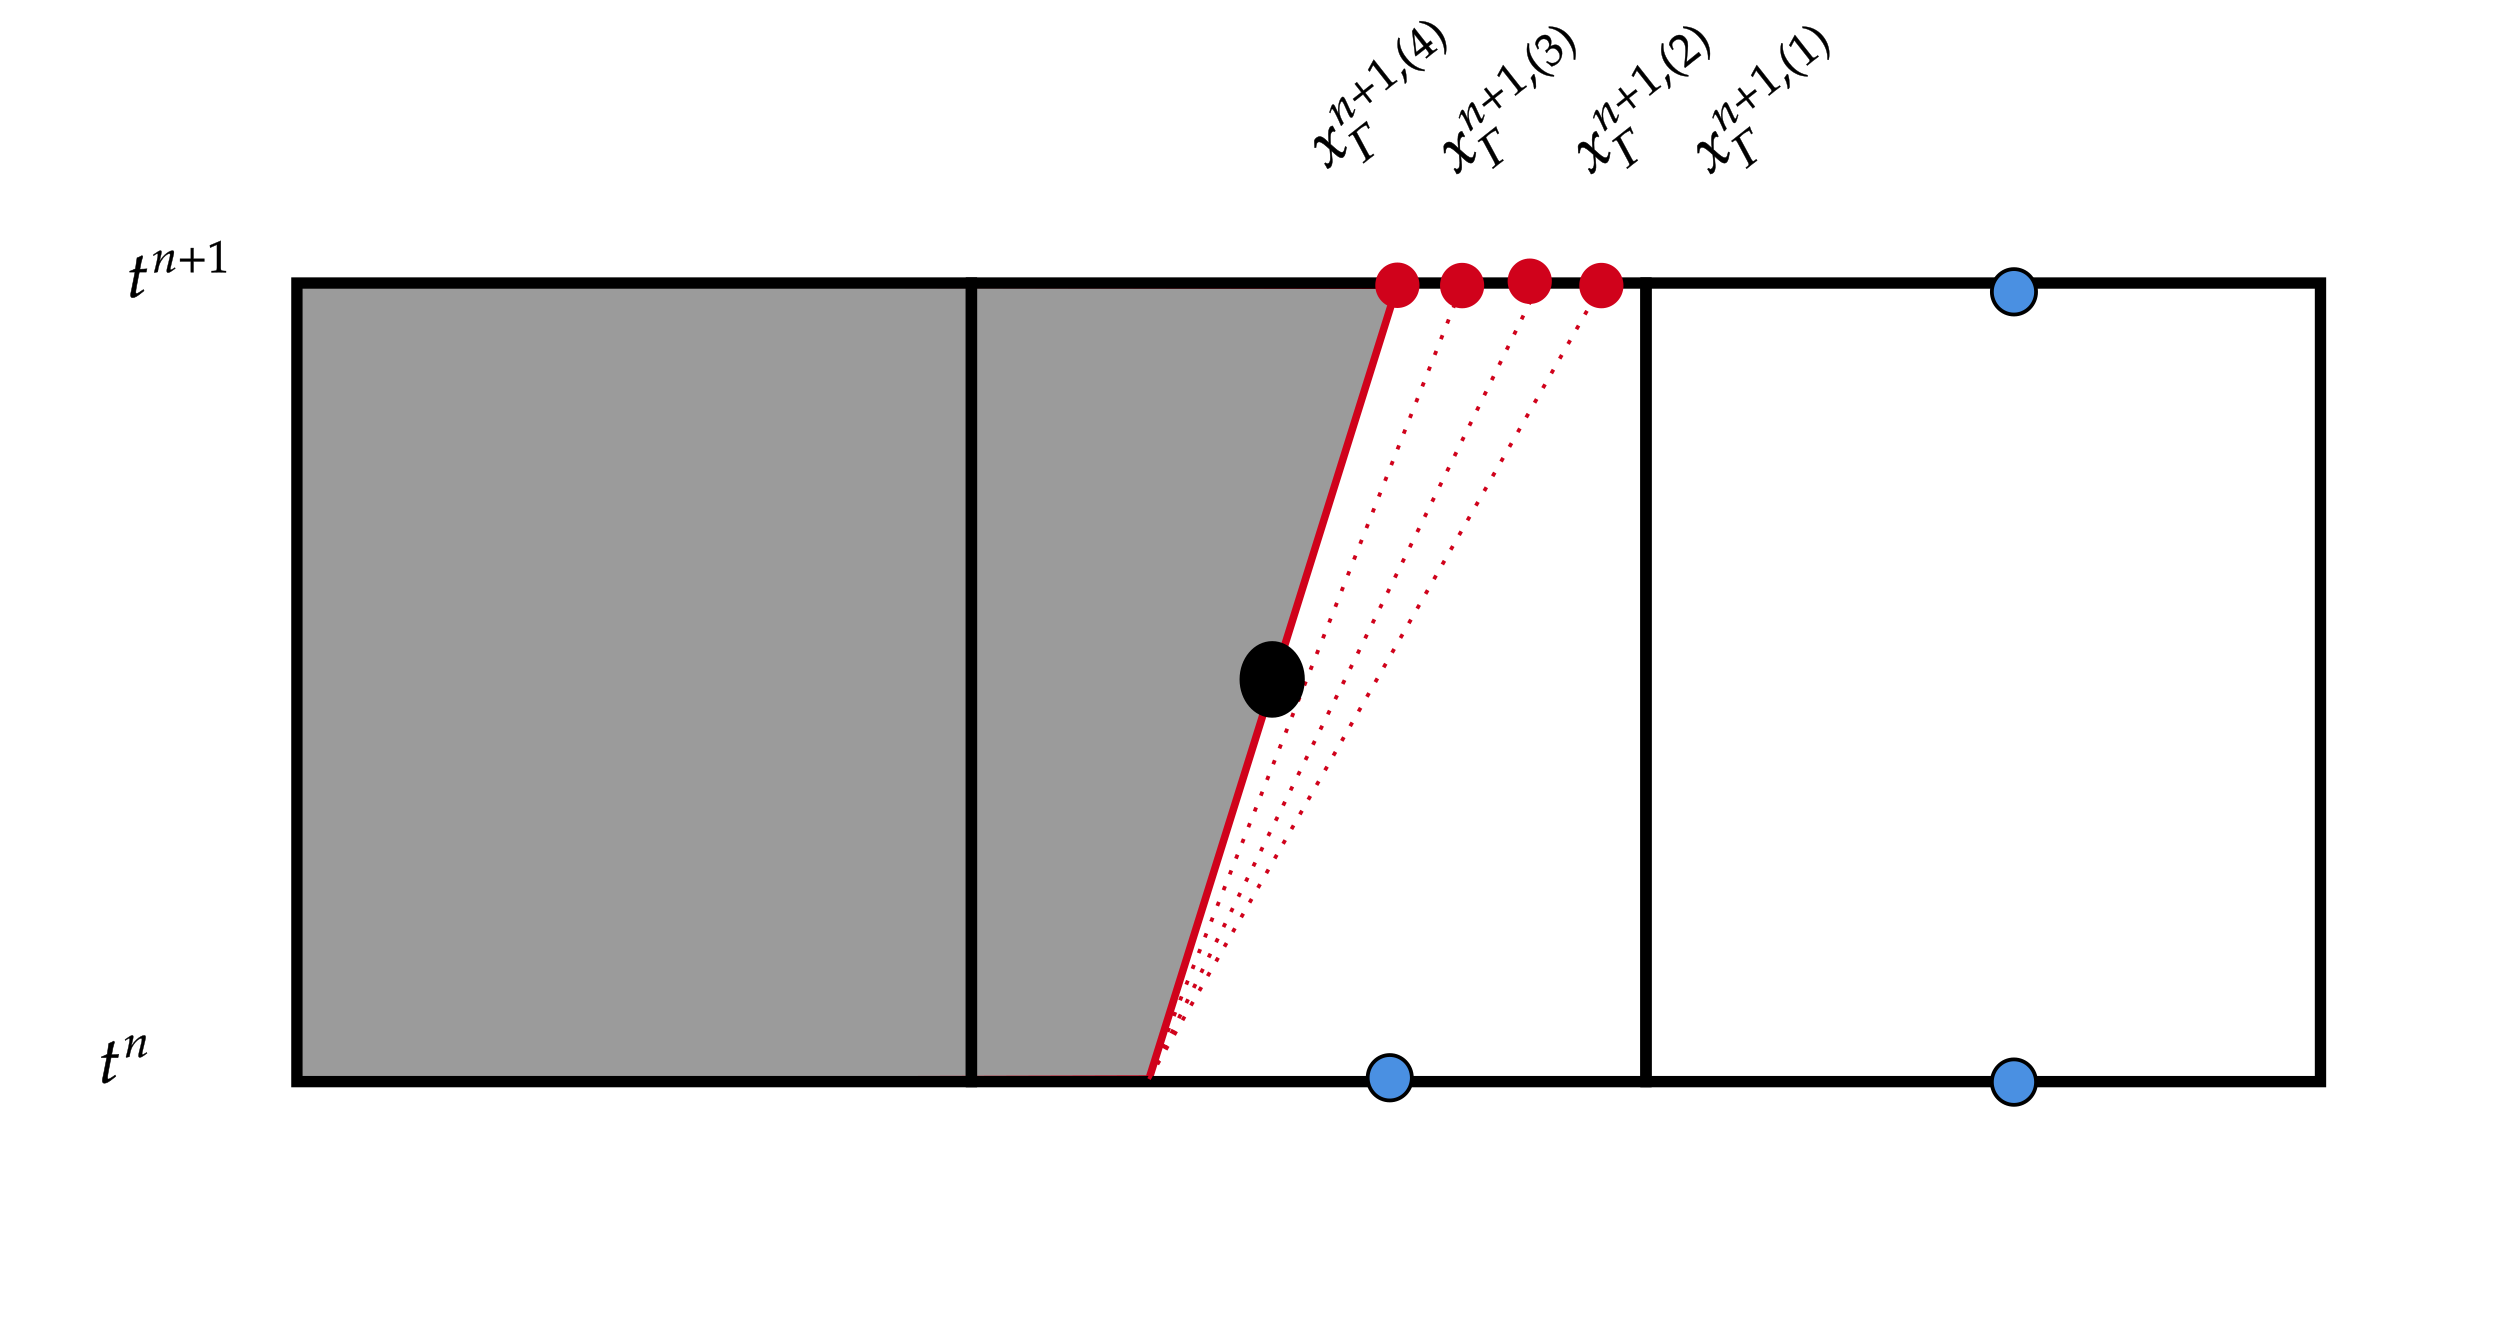
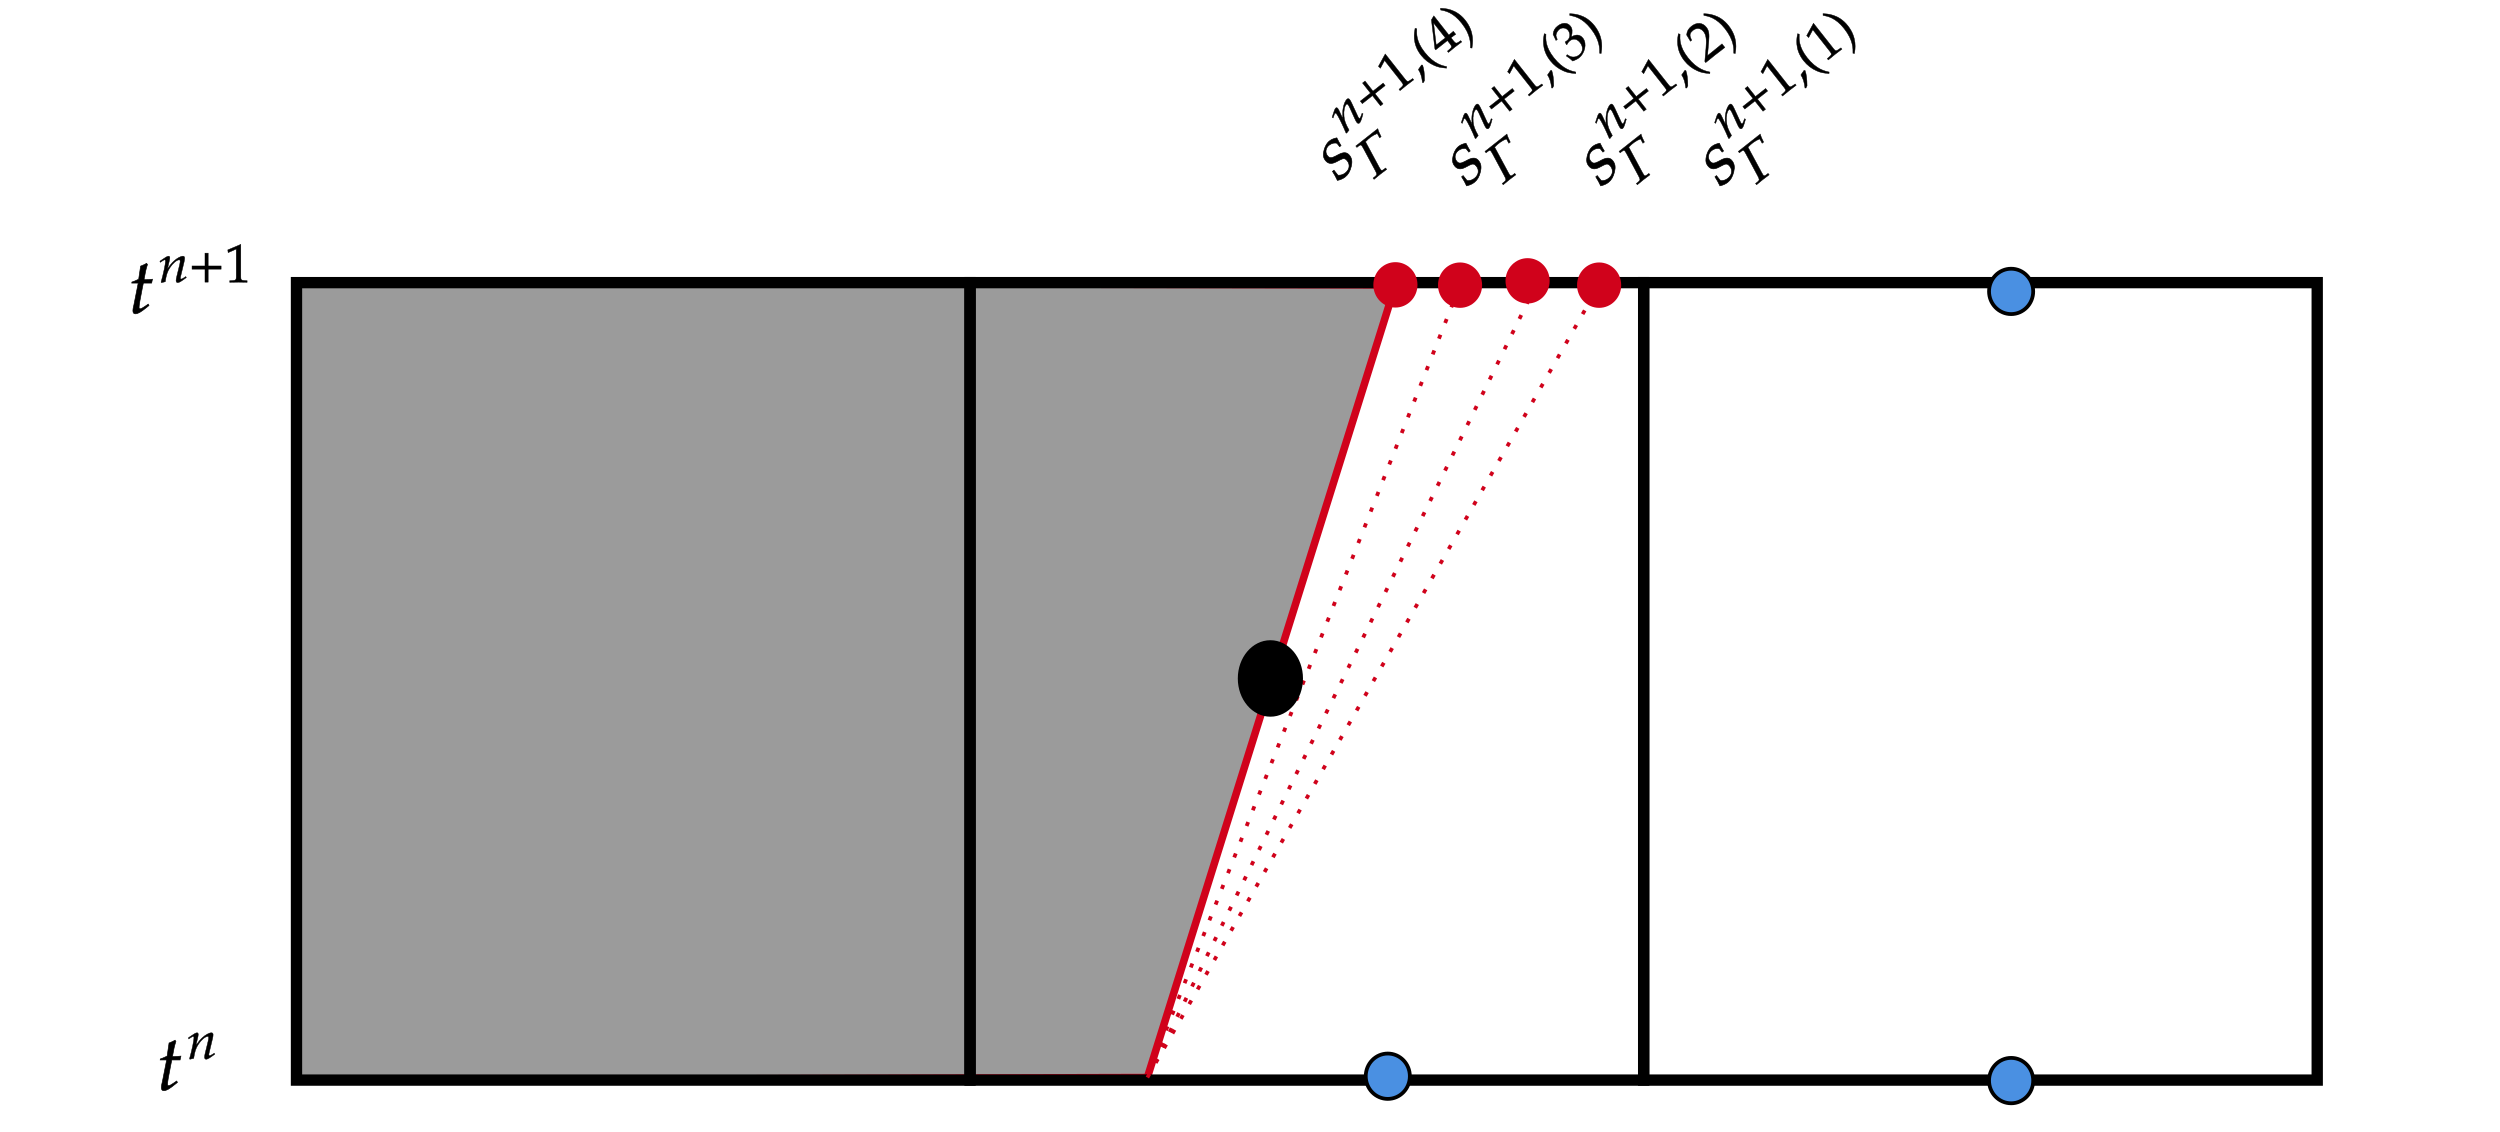
- <svg xmlns="http://www.w3.org/2000/svg" x="0" y="0" width="661.067" height="353.733" style="         width:661.067px;         height:353.733px;         background: transparent;         fill: none; ">
+ <svg xmlns="http://www.w3.org/2000/svg" x="0" y="0" width="662" height="299.667" style="         width:662px;         height:299.667px;         background: transparent;         fill: none; ">
  <svg class="role-diagram-draw-area">
    <g class="shapes-region" style="stroke: black; fill: none;">
      <g class="arrow-line">
        <path class="connection real" stroke-dasharray="1.125 3.35" d="  M303.82,285.33 L386.62,75.51" style="stroke: rgb(208, 2, 27); stroke-opacity: 1; stroke-width: 1px; fill: none; fill-opacity: 1;" />
      </g>
      <g class="arrow-line">
        <path class="connection real" stroke-dasharray="1.125 3.35" d="  M303.82,285.33 L407.58,73.75" style="stroke: rgb(208, 2, 27); stroke-opacity: 1; stroke-width: 1px; fill: none; fill-opacity: 1;" />
      </g>
      <g class="shape">
        <polygon class="real" points=" 369.51,75.43 303.82,285.33 78.51,286.01 78.51,74.84 232.35,75.15" style="stroke: rgb(208, 2, 27); stroke-opacity: 1; stroke-width: 2px; fill: rgb(155, 155, 155); fill-opacity: 1;" />
      </g>
      <g class="composite-shape">
        <path class="real" d=" M256.87,74.84 L435.24,74.84 L435.24,286.01 L256.87,286.01 Z" style="stroke-width: 3px; stroke: rgb(0, 0, 0); fill: none; fill-opacity: 1;" />
      </g>
      <g class="composite-shape">
        <path class="real" d=" M435.24,74.84 L613.6,74.84 L613.6,286.01 L435.24,286.01 Z" style="stroke-width: 3px; stroke: rgb(0, 0, 0); fill: none; fill-opacity: 1;" />
      </g>
      <g class="composite-shape">
        <path class="real" d=" M78.51,74.84 L256.87,74.84 L256.87,286.01 L78.51,286.01 Z" style="stroke-width: 3px; stroke: rgb(0, 0, 0); fill: none; fill-opacity: 1;" />
      </g>
      <g class="composite-shape">
        <path class="real" d=" M526.7,286.14 C526.7,282.82 529.32,280.13 532.55,280.13 C535.77,280.13 538.39,282.82 538.39,286.14 C538.39,289.46 535.77,292.15 532.55,292.15 C529.32,292.15 526.7,289.46 526.7,286.14 Z" style="stroke-width: 1px; stroke: rgb(0, 0, 0); fill: rgb(74, 144, 226); fill-opacity: 1;" />
      </g>
      <g class="composite-shape">
        <path class="real" d=" M526.7,77.17 C526.7,73.85 529.32,71.16 532.55,71.16 C535.77,71.16 538.39,73.85 538.39,77.17 C538.39,80.48 535.77,83.17 532.55,83.17 C529.32,83.17 526.7,80.48 526.7,77.17 Z" style="stroke-width: 1px; stroke: rgb(0, 0, 0); fill: rgb(74, 144, 226); fill-opacity: 1;" />
      </g>
      <g class="composite-shape">
        <path class="real" d=" M361.65,284.98 C361.65,281.67 364.26,278.98 367.49,278.98 C370.72,278.98 373.33,281.67 373.33,284.98 C373.33,288.3 370.72,290.99 367.49,290.99 C364.26,290.99 361.65,288.3 361.65,284.98 Z" style="stroke-width: 1px; stroke: rgb(0, 0, 0); fill: rgb(74, 144, 226); fill-opacity: 1;" />
      </g>
      <g class="composite-shape">
        <path class="real" d=" M328.27,179.66 C328.27,174.34 331.91,170.03 336.4,170.03 C340.89,170.03 344.53,174.34 344.53,179.66 C344.53,184.97 340.89,189.28 336.4,189.28 C331.91,189.28 328.27,184.97 328.27,179.66 Z" style="stroke-width: 1px; stroke: rgb(0, 0, 0); fill: rgb(0, 0, 0); fill-opacity: 1;" />
      </g>
      <g class="arrow-line">
        <path class="connection real" stroke-dasharray="1.125 3.35" d="  M303.82,285.33 L423.45,75.51" style="stroke: rgb(208, 2, 27); stroke-opacity: 1; stroke-width: 1px; fill: none; fill-opacity: 1;" />
      </g>
      <g class="composite-shape">
        <path class="real" d=" M417.6,75.51 C417.6,72.19 420.22,69.5 423.45,69.5 C426.68,69.5 429.29,72.19 429.29,75.51 C429.29,78.83 426.68,81.52 423.45,81.52 C420.22,81.52 417.6,78.83 417.6,75.51 Z" style="stroke-width: 1px; stroke: none; stroke-opacity: 1; fill: rgb(208, 2, 27); fill-opacity: 1;" />
      </g>
      <g class="composite-shape">
        <path class="real" d=" M398.66,74.36 C398.66,71.05 401.28,68.36 404.51,68.36 C407.74,68.36 410.35,71.05 410.35,74.36 C410.35,77.68 407.74,80.37 404.51,80.37 C401.28,80.37 398.66,77.68 398.66,74.36 Z" style="stroke-width: 1px; stroke: none; stroke-opacity: 1; fill: rgb(208, 2, 27); fill-opacity: 1;" />
      </g>
      <g class="composite-shape">
        <path class="real" d=" M380.78,75.51 C380.78,72.19 383.39,69.5 386.62,69.5 C389.85,69.5 392.46,72.19 392.46,75.51 C392.46,78.83 389.85,81.52 386.62,81.52 C383.39,81.52 380.78,78.83 380.78,75.51 Z" style="stroke-width: 1px; stroke: none; stroke-opacity: 1; fill: rgb(208, 2, 27); fill-opacity: 1;" />
      </g>
      <g class="composite-shape">
        <path class="real" d=" M363.66,75.43 C363.66,72.11 366.28,69.42 369.51,69.42 C372.73,69.42 375.35,72.11 375.35,75.43 C375.35,78.75 372.73,81.44 369.51,81.44 C366.28,81.44 363.66,78.75 363.66,75.43 Z" style="stroke-width: 1px; stroke: none; stroke-opacity: 1; fill: rgb(208, 2, 27); fill-opacity: 1;" />
      </g>
      <g />
    </g>
    <g />
    <g />
    <g />
  </svg>
-   <svg width="660" height="352.667" style="width:660px;height:352.667px;font-family:Asana-Math, Asana;background:transparent;">
+   <svg width="660" height="297.667" style="width:660px;height:297.667px;font-family:Asana-Math, Asana;background:transparent;">
    <g>
      <g>
        <g>
-           <g transform="matrix(1,0,0,1,26.11667,286.2833)">
-             <path transform="matrix(0.017,0,0,-0.017,0,0)" d="M125 390L69 107C68 99 56 61 56 31C56 6 67 -9 86 -9C121 -9 156 11 234 74L265 99L255 117L210 86C181 66 161 56 150 56C141 56 136 64 136 76C136 102 150 183 179 328L192 390L299 390L310 440C272 436 238 434 200 434C216 528 227 577 245 631L234 646C214 634 187 622 156 610L131 440C87 419 61 408 43 403L41 390Z" stroke="rgb(0,0,0)" stroke-opacity="1" stroke-width="8" fill="rgb(0,0,0)" fill-opacity="1" />
-           </g>
-         </g>
-         <g>
-           <g>
-             <g>
-               <g>
-                 <g transform="matrix(1,0,0,1,32.76669,279.5167)">
-                   <path transform="matrix(0.0119,0,0,-0.0119,0,0)" d="M24 388L31 368L63 389C100 412 103 414 110 414C121 414 128 404 128 389C128 338 87 145 46 2L53 -9C78 -2 101 4 123 8C142 134 163 199 209 268C263 352 338 414 383 414C394 414 400 405 400 390C400 372 397 351 389 319L337 107C328 70 324 47 324 31C324 6 335 -9 354 -9C380 -9 416 12 514 85L504 103L478 86C449 67 427 56 417 56C410 56 404 65 404 76C404 81 405 92 406 96L472 372C479 401 483 429 483 446C483 469 472 482 452 482C410 482 341 444 282 389C244 354 216 320 164 247L202 408C206 426 208 438 208 449C208 470 200 482 185 482C164 482 125 460 52 408Z" stroke="rgb(0,0,0)" stroke-opacity="1" stroke-width="8" fill="rgb(0,0,0)" fill-opacity="1" />
+           <g transform="matrix(1,0,0,1,41.58331,288.6334)">
+             <path transform="matrix(0.0204,0,0,-0.0204,0,0)" d="M125 390L69 107C68 99 56 61 56 31C56 6 67 -9 86 -9C121 -9 156 11 234 74L265 99L255 117L210 86C181 66 161 56 150 56C141 56 136 64 136 76C136 102 150 183 179 328L192 390L299 390L310 440C272 436 238 434 200 434C216 528 227 577 245 631L234 646C214 634 187 622 156 610L131 440C87 419 61 408 43 403L41 390Z" stroke="rgb(0,0,0)" stroke-opacity="1" stroke-width="8" fill="rgb(0,0,0)" fill-opacity="1" />
+           </g>
+         </g>
+         <g>
+           <g>
+             <g>
+               <g>
+                 <g transform="matrix(1,0,0,1,49.53333,280.3633)">
+                   <path transform="matrix(0.01428,0,0,-0.01428,0,0)" d="M24 388L31 368L63 389C100 412 103 414 110 414C121 414 128 404 128 389C128 338 87 145 46 2L53 -9C78 -2 101 4 123 8C142 134 163 199 209 268C263 352 338 414 383 414C394 414 400 405 400 390C400 372 397 351 389 319L337 107C328 70 324 47 324 31C324 6 335 -9 354 -9C380 -9 416 12 514 85L504 103L478 86C449 67 427 56 417 56C410 56 404 65 404 76C404 81 405 92 406 96L472 372C479 401 483 429 483 446C483 469 472 482 452 482C410 482 341 444 282 389C244 354 216 320 164 247L202 408C206 426 208 438 208 449C208 470 200 482 185 482C164 482 125 460 52 408Z" stroke="rgb(0,0,0)" stroke-opacity="1" stroke-width="8" fill="rgb(0,0,0)" fill-opacity="1" />
                </g>
              </g>
            </g>
          </g>
        </g>
      </g>
    </g>
    <g>
      <g>
        <g>
-           <g transform="matrix(1,0,0,1,33.58334,78.56667)">
-             <path transform="matrix(0.017,0,0,-0.017,0,0)" d="M125 390L69 107C68 99 56 61 56 31C56 6 67 -9 86 -9C121 -9 156 11 234 74L265 99L255 117L210 86C181 66 161 56 150 56C141 56 136 64 136 76C136 102 150 183 179 328L192 390L299 390L310 440C272 436 238 434 200 434C216 528 227 577 245 631L234 646C214 634 187 622 156 610L131 440C87 419 61 408 43 403L41 390Z" stroke="rgb(0,0,0)" stroke-opacity="1" stroke-width="8" fill="rgb(0,0,0)" fill-opacity="1" />
-           </g>
-         </g>
-         <g>
-           <g>
-             <g>
-               <g>
-                 <g transform="matrix(1,0,0,1,40.23334,71.99999)">
-                   <path transform="matrix(0.0119,0,0,-0.0119,0,0)" d="M24 388L31 368L63 389C100 412 103 414 110 414C121 414 128 404 128 389C128 338 87 145 46 2L53 -9C78 -2 101 4 123 8C142 134 163 199 209 268C263 352 338 414 383 414C394 414 400 405 400 390C400 372 397 351 389 319L337 107C328 70 324 47 324 31C324 6 335 -9 354 -9C380 -9 416 12 514 85L504 103L478 86C449 67 427 56 417 56C410 56 404 65 404 76C404 81 405 92 406 96L472 372C479 401 483 429 483 446C483 469 472 482 452 482C410 482 341 444 282 389C244 354 216 320 164 247L202 408C206 426 208 438 208 449C208 470 200 482 185 482C164 482 125 460 52 408ZM1159 241L1159 300L919 300L919 538L860 538L860 300L620 300L620 241L860 241L860 0L919 0L919 241ZM1641 -3L1641 27L1589 30C1534 33 1524 44 1524 96L1524 700L1283 598L1290 548L1440 614L1440 96C1440 44 1429 33 1375 30L1319 27L1319 -3C1473 0 1473 0 1484 0C1515 0 1625 -3 1641 -3Z" stroke="rgb(0,0,0)" stroke-opacity="1" stroke-width="8" fill="rgb(0,0,0)" fill-opacity="1" />
-                 </g>
-               </g>
-             </g>
-           </g>
-         </g>
-       </g>
-     </g>
-     <g transform="matrix(0.7849927,-0.6195051,0.6195051,0.7849927,83.93868,295.2042)">
-       <g>
-         <g>
-           <g transform="matrix(1,0,0,1,443.3667,32.59999)">
-             <path transform="matrix(0.017,0,0,-0.017,0,0)" d="M9 1C24 -7 40 -11 52 -11C85 -11 124 18 155 65L231 182L242 113C255 28 278 -11 314 -11C336 -11 368 6 400 35L449 79L440 98C404 68 379 53 363 53C348 53 335 63 325 83C316 102 305 139 300 168L282 269L317 318C364 383 391 406 422 406C438 406 450 398 455 383L469 387L484 472C472 479 463 482 454 482C414 482 374 446 312 354L275 299L269 347C257 446 230 482 171 482C145 482 123 474 114 461L56 378L73 368C103 402 123 416 142 416C175 416 197 375 214 277L225 215L185 153C142 86 108 54 80 54C65 54 54 58 52 63L41 91L21 88C21 53 13 27 9 1Z" stroke="rgb(0,0,0)" stroke-opacity="1" stroke-width="8" fill="rgb(0,0,0)" fill-opacity="1" />
-           </g>
-         </g>
-         <g>
-           <g>
-             <g>
-               <g>
-                 <g transform="matrix(1,0,0,1,452.85,25.88332)">
-                   <path transform="matrix(0.0119,0,0,-0.0119,0,0)" d="M24 388L31 368L63 389C100 412 103 414 110 414C121 414 128 404 128 389C128 338 87 145 46 2L53 -9C78 -2 101 4 123 8C142 134 163 199 209 268C263 352 338 414 383 414C394 414 400 405 400 390C400 372 397 351 389 319L337 107C328 70 324 47 324 31C324 6 335 -9 354 -9C380 -9 416 12 514 85L504 103L478 86C449 67 427 56 417 56C410 56 404 65 404 76C404 81 405 92 406 96L472 372C479 401 483 429 483 446C483 469 472 482 452 482C410 482 341 444 282 389C244 354 216 320 164 247L202 408C206 426 208 438 208 449C208 470 200 482 185 482C164 482 125 460 52 408ZM1159 241L1159 300L919 300L919 538L860 538L860 300L620 300L620 241L860 241L860 0L919 0L919 241ZM1641 -3L1641 27L1589 30C1534 33 1524 44 1524 96L1524 700L1283 598L1290 548L1440 614L1440 96C1440 44 1429 33 1375 30L1319 27L1319 -3C1473 0 1473 0 1484 0C1515 0 1625 -3 1641 -3ZM1926 123C1899 114 1881 108 1828 93C1821 17 1796 -48 1738 -144L1752 -155L1793 -136C1874 -31 1912 32 1940 109Z" stroke="rgb(0,0,0)" stroke-opacity="1" stroke-width="8" fill="rgb(0,0,0)" fill-opacity="1" />
-                 </g>
-               </g>
-               <g>
-                 <g transform="matrix(1,0,0,1,476.3,25.68333)">
-                   <path transform="matrix(0.0119,0,0,-0.0119,0,0)" d="M146 266C146 526 243 632 301 700L282 726C225 675 60 542 60 266C60 159 85 58 133 -32C168 -99 200 -138 282 -215L301 -194C255 -137 146 -15 146 266Z" stroke="rgb(0,0,0)" stroke-opacity="1" stroke-width="8" fill="rgb(0,0,0)" fill-opacity="1" />
-                 </g>
-               </g>
-               <g>
-                 <g transform="matrix(1,0,0,1,480.25,25.88332)">
-                   <path transform="matrix(0.0119,0,0,-0.0119,0,0)" d="M418 -3L418 27L366 30C311 33 301 44 301 96L301 700L60 598L67 548L217 614L217 96C217 44 206 33 152 30L96 27L96 -3C250 0 250 0 261 0C292 0 402 -3 418 -3Z" stroke="rgb(0,0,0)" stroke-opacity="1" stroke-width="8" fill="rgb(0,0,0)" fill-opacity="1" />
-                 </g>
-               </g>
-               <g>
-                 <g transform="matrix(1,0,0,1,486.1833,25.68333)">
-                   <path transform="matrix(0.0119,0,0,-0.0119,0,0)" d="M51 726L32 700C87 636 187 526 187 266C187 -10 83 -131 32 -194L51 -215C104 -165 273 -23 273 265C273 542 108 675 51 726Z" stroke="rgb(0,0,0)" stroke-opacity="1" stroke-width="8" fill="rgb(0,0,0)" fill-opacity="1" />
-                 </g>
-               </g>
-             </g>
-           </g>
-           <g>
-             <g>
-               <g>
-                 <g transform="matrix(1,0,0,1,452.3667,37.38332)">
-                   <path transform="matrix(0.0119,0,0,-0.0119,0,0)" d="M534 628L519 537L554 537C563 588 578 648 597 692L78 692L78 659L125 659C172 657 174 646 161 569L81 120C67 40 59 29 15 27L-39 27L-39 -3C65 1 153 1 259 -3L259 30L212 30C165 32 163 43 176 120L268 642C355 656 445 654 534 628Z" stroke="rgb(0,0,0)" stroke-opacity="1" stroke-width="8" fill="rgb(0,0,0)" fill-opacity="1" />
-                 </g>
-               </g>
-             </g>
-           </g>
-         </g>
-       </g>
-     </g>
-     <g transform="matrix(0.7849927,-0.6195051,0.6195051,0.7849927,77.1552,275.6588)">
-       <g>
-         <g>
-           <g transform="matrix(1,0,0,1,411.8167,32.59999)">
-             <path transform="matrix(0.017,0,0,-0.017,0,0)" d="M9 1C24 -7 40 -11 52 -11C85 -11 124 18 155 65L231 182L242 113C255 28 278 -11 314 -11C336 -11 368 6 400 35L449 79L440 98C404 68 379 53 363 53C348 53 335 63 325 83C316 102 305 139 300 168L282 269L317 318C364 383 391 406 422 406C438 406 450 398 455 383L469 387L484 472C472 479 463 482 454 482C414 482 374 446 312 354L275 299L269 347C257 446 230 482 171 482C145 482 123 474 114 461L56 378L73 368C103 402 123 416 142 416C175 416 197 375 214 277L225 215L185 153C142 86 108 54 80 54C65 54 54 58 52 63L41 91L21 88C21 53 13 27 9 1Z" stroke="rgb(0,0,0)" stroke-opacity="1" stroke-width="8" fill="rgb(0,0,0)" fill-opacity="1" />
-           </g>
-         </g>
-         <g>
-           <g>
-             <g>
-               <g>
-                 <g transform="matrix(1,0,0,1,421.3,25.88332)">
-                   <path transform="matrix(0.0119,0,0,-0.0119,0,0)" d="M24 388L31 368L63 389C100 412 103 414 110 414C121 414 128 404 128 389C128 338 87 145 46 2L53 -9C78 -2 101 4 123 8C142 134 163 199 209 268C263 352 338 414 383 414C394 414 400 405 400 390C400 372 397 351 389 319L337 107C328 70 324 47 324 31C324 6 335 -9 354 -9C380 -9 416 12 514 85L504 103L478 86C449 67 427 56 417 56C410 56 404 65 404 76C404 81 405 92 406 96L472 372C479 401 483 429 483 446C483 469 472 482 452 482C410 482 341 444 282 389C244 354 216 320 164 247L202 408C206 426 208 438 208 449C208 470 200 482 185 482C164 482 125 460 52 408ZM1159 241L1159 300L919 300L919 538L860 538L860 300L620 300L620 241L860 241L860 0L919 0L919 241ZM1641 -3L1641 27L1589 30C1534 33 1524 44 1524 96L1524 700L1283 598L1290 548L1440 614L1440 96C1440 44 1429 33 1375 30L1319 27L1319 -3C1473 0 1473 0 1484 0C1515 0 1625 -3 1641 -3ZM1926 123C1899 114 1881 108 1828 93C1821 17 1796 -48 1738 -144L1752 -155L1793 -136C1874 -31 1912 32 1940 109Z" stroke="rgb(0,0,0)" stroke-opacity="1" stroke-width="8" fill="rgb(0,0,0)" fill-opacity="1" />
-                 </g>
-               </g>
-               <g>
-                 <g transform="matrix(1,0,0,1,444.75,25.68333)">
-                   <path transform="matrix(0.0119,0,0,-0.0119,0,0)" d="M146 266C146 526 243 632 301 700L282 726C225 675 60 542 60 266C60 159 85 58 133 -32C168 -99 200 -138 282 -215L301 -194C255 -137 146 -15 146 266Z" stroke="rgb(0,0,0)" stroke-opacity="1" stroke-width="8" fill="rgb(0,0,0)" fill-opacity="1" />
-                 </g>
-               </g>
-               <g>
-                 <g transform="matrix(1,0,0,1,448.7,25.88332)">
-                   <path transform="matrix(0.0119,0,0,-0.0119,0,0)" d="M16 23L16 -3C203 -3 203 0 239 0C275 0 275 -3 468 -3L468 82C353 77 307 81 122 77L304 270C401 373 431 428 431 503C431 618 353 689 226 689C154 689 105 669 56 619L39 483L68 483L81 529C97 587 133 612 200 612C286 612 341 558 341 473C341 398 299 324 186 204Z" stroke="rgb(0,0,0)" stroke-opacity="1" stroke-width="8" fill="rgb(0,0,0)" fill-opacity="1" />
-                 </g>
-               </g>
-               <g>
-                 <g transform="matrix(1,0,0,1,454.6333,25.68333)">
-                   <path transform="matrix(0.0119,0,0,-0.0119,0,0)" d="M51 726L32 700C87 636 187 526 187 266C187 -10 83 -131 32 -194L51 -215C104 -165 273 -23 273 265C273 542 108 675 51 726Z" stroke="rgb(0,0,0)" stroke-opacity="1" stroke-width="8" fill="rgb(0,0,0)" fill-opacity="1" />
-                 </g>
-               </g>
-             </g>
-           </g>
-           <g>
-             <g>
-               <g>
-                 <g transform="matrix(1,0,0,1,420.8167,37.38332)">
-                   <path transform="matrix(0.0119,0,0,-0.0119,0,0)" d="M534 628L519 537L554 537C563 588 578 648 597 692L78 692L78 659L125 659C172 657 174 646 161 569L81 120C67 40 59 29 15 27L-39 27L-39 -3C65 1 153 1 259 -3L259 30L212 30C165 32 163 43 176 120L268 642C355 656 445 654 534 628Z" stroke="rgb(0,0,0)" stroke-opacity="1" stroke-width="8" fill="rgb(0,0,0)" fill-opacity="1" />
-                 </g>
-               </g>
-             </g>
-           </g>
-         </g>
-       </g>
-     </g>
-     <g transform="matrix(0.7849927,-0.6195051,0.6195051,0.7849927,69.51885,253.6561)">
-       <g>
-         <g>
-           <g transform="matrix(1,0,0,1,376.3,32.59999)">
-             <path transform="matrix(0.017,0,0,-0.017,0,0)" d="M9 1C24 -7 40 -11 52 -11C85 -11 124 18 155 65L231 182L242 113C255 28 278 -11 314 -11C336 -11 368 6 400 35L449 79L440 98C404 68 379 53 363 53C348 53 335 63 325 83C316 102 305 139 300 168L282 269L317 318C364 383 391 406 422 406C438 406 450 398 455 383L469 387L484 472C472 479 463 482 454 482C414 482 374 446 312 354L275 299L269 347C257 446 230 482 171 482C145 482 123 474 114 461L56 378L73 368C103 402 123 416 142 416C175 416 197 375 214 277L225 215L185 153C142 86 108 54 80 54C65 54 54 58 52 63L41 91L21 88C21 53 13 27 9 1Z" stroke="rgb(0,0,0)" stroke-opacity="1" stroke-width="8" fill="rgb(0,0,0)" fill-opacity="1" />
-           </g>
-         </g>
-         <g>
-           <g>
-             <g>
-               <g>
-                 <g transform="matrix(1,0,0,1,385.7834,25.88332)">
-                   <path transform="matrix(0.0119,0,0,-0.0119,0,0)" d="M24 388L31 368L63 389C100 412 103 414 110 414C121 414 128 404 128 389C128 338 87 145 46 2L53 -9C78 -2 101 4 123 8C142 134 163 199 209 268C263 352 338 414 383 414C394 414 400 405 400 390C400 372 397 351 389 319L337 107C328 70 324 47 324 31C324 6 335 -9 354 -9C380 -9 416 12 514 85L504 103L478 86C449 67 427 56 417 56C410 56 404 65 404 76C404 81 405 92 406 96L472 372C479 401 483 429 483 446C483 469 472 482 452 482C410 482 341 444 282 389C244 354 216 320 164 247L202 408C206 426 208 438 208 449C208 470 200 482 185 482C164 482 125 460 52 408ZM1159 241L1159 300L919 300L919 538L860 538L860 300L620 300L620 241L860 241L860 0L919 0L919 241ZM1641 -3L1641 27L1589 30C1534 33 1524 44 1524 96L1524 700L1283 598L1290 548L1440 614L1440 96C1440 44 1429 33 1375 30L1319 27L1319 -3C1473 0 1473 0 1484 0C1515 0 1625 -3 1641 -3ZM1926 123C1899 114 1881 108 1828 93C1821 17 1796 -48 1738 -144L1752 -155L1793 -136C1874 -31 1912 32 1940 109Z" stroke="rgb(0,0,0)" stroke-opacity="1" stroke-width="8" fill="rgb(0,0,0)" fill-opacity="1" />
-                 </g>
-               </g>
-               <g>
-                 <g transform="matrix(1,0,0,1,409.2333,25.68333)">
-                   <path transform="matrix(0.0119,0,0,-0.0119,0,0)" d="M146 266C146 526 243 632 301 700L282 726C225 675 60 542 60 266C60 159 85 58 133 -32C168 -99 200 -138 282 -215L301 -194C255 -137 146 -15 146 266Z" stroke="rgb(0,0,0)" stroke-opacity="1" stroke-width="8" fill="rgb(0,0,0)" fill-opacity="1" />
-                 </g>
-               </g>
-               <g>
-                 <g transform="matrix(1,0,0,1,413.1833,25.88332)">
-                   <path transform="matrix(0.0119,0,0,-0.0119,0,0)" d="M462 224C462 345 355 366 308 374C388 436 418 482 418 541C418 630 344 689 233 689C165 689 120 670 72 622L43 498L74 498L92 554C103 588 166 622 218 622C283 622 336 569 336 506C336 431 277 368 206 368C198 368 187 369 174 370L159 371L147 318L154 312C192 329 211 334 238 334C321 334 369 281 369 190C369 88 308 21 215 21C169 21 128 36 98 64C74 86 61 109 42 163L15 153C36 92 44 56 50 6C103 -12 147 -20 184 -20C307 -20 462 87 462 224Z" stroke="rgb(0,0,0)" stroke-opacity="1" stroke-width="8" fill="rgb(0,0,0)" fill-opacity="1" />
-                 </g>
-               </g>
-               <g>
-                 <g transform="matrix(1,0,0,1,419.1167,25.68333)">
-                   <path transform="matrix(0.0119,0,0,-0.0119,0,0)" d="M51 726L32 700C87 636 187 526 187 266C187 -10 83 -131 32 -194L51 -215C104 -165 273 -23 273 265C273 542 108 675 51 726Z" stroke="rgb(0,0,0)" stroke-opacity="1" stroke-width="8" fill="rgb(0,0,0)" fill-opacity="1" />
-                 </g>
-               </g>
-             </g>
-           </g>
-           <g>
-             <g>
-               <g>
-                 <g transform="matrix(1,0,0,1,385.3,37.38332)">
-                   <path transform="matrix(0.0119,0,0,-0.0119,0,0)" d="M534 628L519 537L554 537C563 588 578 648 597 692L78 692L78 659L125 659C172 657 174 646 161 569L81 120C67 40 59 29 15 27L-39 27L-39 -3C65 1 153 1 259 -3L259 30L212 30C165 32 163 43 176 120L268 642C355 656 445 654 534 628Z" stroke="rgb(0,0,0)" stroke-opacity="1" stroke-width="8" fill="rgb(0,0,0)" fill-opacity="1" />
-                 </g>
-               </g>
-             </g>
-           </g>
-         </g>
-       </g>
-     </g>
-     <g transform="matrix(0.7849927,-0.6195051,0.6195051,0.7849927,63.04997,232.1505)">
-       <g>
-         <g>
-           <g transform="matrix(1,0,0,1,342.0833,31.16666)">
-             <path transform="matrix(0.017,0,0,-0.017,0,0)" d="M9 1C24 -7 40 -11 52 -11C85 -11 124 18 155 65L231 182L242 113C255 28 278 -11 314 -11C336 -11 368 6 400 35L449 79L440 98C404 68 379 53 363 53C348 53 335 63 325 83C316 102 305 139 300 168L282 269L317 318C364 383 391 406 422 406C438 406 450 398 455 383L469 387L484 472C472 479 463 482 454 482C414 482 374 446 312 354L275 299L269 347C257 446 230 482 171 482C145 482 123 474 114 461L56 378L73 368C103 402 123 416 142 416C175 416 197 375 214 277L225 215L185 153C142 86 108 54 80 54C65 54 54 58 52 63L41 91L21 88C21 53 13 27 9 1Z" stroke="rgb(0,0,0)" stroke-opacity="1" stroke-width="8" fill="rgb(0,0,0)" fill-opacity="1" />
-           </g>
-         </g>
-         <g>
-           <g>
-             <g>
-               <g>
-                 <g transform="matrix(1,0,0,1,351.5667,24.44999)">
-                   <path transform="matrix(0.0119,0,0,-0.0119,0,0)" d="M24 388L31 368L63 389C100 412 103 414 110 414C121 414 128 404 128 389C128 338 87 145 46 2L53 -9C78 -2 101 4 123 8C142 134 163 199 209 268C263 352 338 414 383 414C394 414 400 405 400 390C400 372 397 351 389 319L337 107C328 70 324 47 324 31C324 6 335 -9 354 -9C380 -9 416 12 514 85L504 103L478 86C449 67 427 56 417 56C410 56 404 65 404 76C404 81 405 92 406 96L472 372C479 401 483 429 483 446C483 469 472 482 452 482C410 482 341 444 282 389C244 354 216 320 164 247L202 408C206 426 208 438 208 449C208 470 200 482 185 482C164 482 125 460 52 408ZM1159 241L1159 300L919 300L919 538L860 538L860 300L620 300L620 241L860 241L860 0L919 0L919 241ZM1641 -3L1641 27L1589 30C1534 33 1524 44 1524 96L1524 700L1283 598L1290 548L1440 614L1440 96C1440 44 1429 33 1375 30L1319 27L1319 -3C1473 0 1473 0 1484 0C1515 0 1625 -3 1641 -3ZM1926 123C1899 114 1881 108 1828 93C1821 17 1796 -48 1738 -144L1752 -155L1793 -136C1874 -31 1912 32 1940 109Z" stroke="rgb(0,0,0)" stroke-opacity="1" stroke-width="8" fill="rgb(0,0,0)" fill-opacity="1" />
-                 </g>
-               </g>
-               <g>
-                 <g transform="matrix(1,0,0,1,375.0167,24.24999)">
-                   <path transform="matrix(0.0119,0,0,-0.0119,0,0)" d="M146 266C146 526 243 632 301 700L282 726C225 675 60 542 60 266C60 159 85 58 133 -32C168 -99 200 -138 282 -215L301 -194C255 -137 146 -15 146 266Z" stroke="rgb(0,0,0)" stroke-opacity="1" stroke-width="8" fill="rgb(0,0,0)" fill-opacity="1" />
-                 </g>
-               </g>
-               <g>
-                 <g transform="matrix(1,0,0,1,378.9667,24.44999)">
-                   <path transform="matrix(0.0119,0,0,-0.0119,0,0)" d="M280 181L280 106C280 46 269 32 220 30L158 27L158 -3C291 0 291 0 315 0C339 0 339 0 472 -3L472 27L424 30C375 33 364 46 364 106L364 181C423 181 444 180 472 177L472 248L364 245L365 697L285 667L2 204L2 181ZM280 245L65 245L280 597Z" stroke="rgb(0,0,0)" stroke-opacity="1" stroke-width="8" fill="rgb(0,0,0)" fill-opacity="1" />
-                 </g>
-               </g>
-               <g>
-                 <g transform="matrix(1,0,0,1,384.9,24.24999)">
-                   <path transform="matrix(0.0119,0,0,-0.0119,0,0)" d="M51 726L32 700C87 636 187 526 187 266C187 -10 83 -131 32 -194L51 -215C104 -165 273 -23 273 265C273 542 108 675 51 726Z" stroke="rgb(0,0,0)" stroke-opacity="1" stroke-width="8" fill="rgb(0,0,0)" fill-opacity="1" />
-                 </g>
-               </g>
-             </g>
-           </g>
-           <g>
-             <g>
-               <g>
-                 <g transform="matrix(1,0,0,1,351.0833,35.94999)">
-                   <path transform="matrix(0.0119,0,0,-0.0119,0,0)" d="M534 628L519 537L554 537C563 588 578 648 597 692L78 692L78 659L125 659C172 657 174 646 161 569L81 120C67 40 59 29 15 27L-39 27L-39 -3C65 1 153 1 259 -3L259 30L212 30C165 32 163 43 176 120L268 642C355 656 445 654 534 628Z" stroke="rgb(0,0,0)" stroke-opacity="1" stroke-width="8" fill="rgb(0,0,0)" fill-opacity="1" />
+           <g transform="matrix(1,0,0,1,34.04999,82.91669)">
+             <path transform="matrix(0.0204,0,0,-0.0204,0,0)" d="M125 390L69 107C68 99 56 61 56 31C56 6 67 -9 86 -9C121 -9 156 11 234 74L265 99L255 117L210 86C181 66 161 56 150 56C141 56 136 64 136 76C136 102 150 183 179 328L192 390L299 390L310 440C272 436 238 434 200 434C216 528 227 577 245 631L234 646C214 634 187 622 156 610L131 440C87 419 61 408 43 403L41 390Z" stroke="rgb(0,0,0)" stroke-opacity="1" stroke-width="8" fill="rgb(0,0,0)" fill-opacity="1" />
+           </g>
+         </g>
+         <g>
+           <g>
+             <g>
+               <g>
+                 <g transform="matrix(1,0,0,1,42,74.71332)">
+                   <path transform="matrix(0.01428,0,0,-0.01428,0,0)" d="M24 388L31 368L63 389C100 412 103 414 110 414C121 414 128 404 128 389C128 338 87 145 46 2L53 -9C78 -2 101 4 123 8C142 134 163 199 209 268C263 352 338 414 383 414C394 414 400 405 400 390C400 372 397 351 389 319L337 107C328 70 324 47 324 31C324 6 335 -9 354 -9C380 -9 416 12 514 85L504 103L478 86C449 67 427 56 417 56C410 56 404 65 404 76C404 81 405 92 406 96L472 372C479 401 483 429 483 446C483 469 472 482 452 482C410 482 341 444 282 389C244 354 216 320 164 247L202 408C206 426 208 438 208 449C208 470 200 482 185 482C164 482 125 460 52 408ZM1159 241L1159 300L919 300L919 538L860 538L860 300L620 300L620 241L860 241L860 0L919 0L919 241ZM1641 -3L1641 27L1589 30C1534 33 1524 44 1524 96L1524 700L1283 598L1290 548L1440 614L1440 96C1440 44 1429 33 1375 30L1319 27L1319 -3C1473 0 1473 0 1484 0C1515 0 1625 -3 1641 -3Z" stroke="rgb(0,0,0)" stroke-opacity="1" stroke-width="8" fill="rgb(0,0,0)" fill-opacity="1" />
+                 </g>
+               </g>
+             </g>
+           </g>
+         </g>
+       </g>
+     </g>
+     <g transform="matrix(0.7849927,-0.6195051,0.6195051,0.7849927,85.07598,298.4478)">
+       <g>
+         <g>
+           <g transform="matrix(1,0,0,1,444.95,34.11664)">
+             <path transform="matrix(0.0204,0,0,-0.0204,0,0)" d="M31 148C26 97 20 62 9 16C47 -2 81 -11 116 -11C165 -11 211 7 262 47C313 87 334 124 334 174C334 228 302 257 228 271L185 279C125 290 106 307 106 348C106 401 151 442 208 442C249 442 287 424 303 397L303 342L326 342C330 377 334 404 345 455C306 474 278 482 245 482C193 482 132 452 84 404C58 377 47 352 47 316C47 260 78 228 144 215L207 203C251 195 267 177 267 138C267 73 221 29 150 29C115 29 84 40 56 64L56 148Z" stroke="rgb(0,0,0)" stroke-opacity="1" stroke-width="8" fill="rgb(0,0,0)" fill-opacity="1" />
+           </g>
+         </g>
+         <g>
+           <g>
+             <g>
+               <g>
+                 <g transform="matrix(1,0,0,1,454.05,25.34668)">
+                   <path transform="matrix(0.01428,0,0,-0.01428,0,0)" d="M24 388L31 368L63 389C100 412 103 414 110 414C121 414 128 404 128 389C128 338 87 145 46 2L53 -9C78 -2 101 4 123 8C142 134 163 199 209 268C263 352 338 414 383 414C394 414 400 405 400 390C400 372 397 351 389 319L337 107C328 70 324 47 324 31C324 6 335 -9 354 -9C380 -9 416 12 514 85L504 103L478 86C449 67 427 56 417 56C410 56 404 65 404 76C404 81 405 92 406 96L472 372C479 401 483 429 483 446C483 469 472 482 452 482C410 482 341 444 282 389C244 354 216 320 164 247L202 408C206 426 208 438 208 449C208 470 200 482 185 482C164 482 125 460 52 408ZM1159 241L1159 300L919 300L919 538L860 538L860 300L620 300L620 241L860 241L860 0L919 0L919 241ZM1641 -3L1641 27L1589 30C1534 33 1524 44 1524 96L1524 700L1283 598L1290 548L1440 614L1440 96C1440 44 1429 33 1375 30L1319 27L1319 -3C1473 0 1473 0 1484 0C1515 0 1625 -3 1641 -3ZM1926 123C1899 114 1881 108 1828 93C1821 17 1796 -48 1738 -144L1752 -155L1793 -136C1874 -31 1912 32 1940 109Z" stroke="rgb(0,0,0)" stroke-opacity="1" stroke-width="8" fill="rgb(0,0,0)" fill-opacity="1" />
+                 </g>
+               </g>
+               <g>
+                 <g transform="matrix(1,0,0,1,482.2,25.28)">
+                   <path transform="matrix(0.01428,0,0,-0.01428,0,0)" d="M146 266C146 526 243 632 301 700L282 726C225 675 60 542 60 266C60 159 85 58 133 -32C168 -99 200 -138 282 -215L301 -194C255 -137 146 -15 146 266Z" stroke="rgb(0,0,0)" stroke-opacity="1" stroke-width="8" fill="rgb(0,0,0)" fill-opacity="1" />
+                 </g>
+               </g>
+               <g>
+                 <g transform="matrix(1,0,0,1,486.95,25.34668)">
+                   <path transform="matrix(0.01428,0,0,-0.01428,0,0)" d="M418 -3L418 27L366 30C311 33 301 44 301 96L301 700L60 598L67 548L217 614L217 96C217 44 206 33 152 30L96 27L96 -3C250 0 250 0 261 0C292 0 402 -3 418 -3Z" stroke="rgb(0,0,0)" stroke-opacity="1" stroke-width="8" fill="rgb(0,0,0)" fill-opacity="1" />
+                 </g>
+               </g>
+               <g>
+                 <g transform="matrix(1,0,0,1,494.0834,25.28)">
+                   <path transform="matrix(0.01428,0,0,-0.01428,0,0)" d="M51 726L32 700C87 636 187 526 187 266C187 -10 83 -131 32 -194L51 -215C104 -165 273 -23 273 265C273 542 108 675 51 726Z" stroke="rgb(0,0,0)" stroke-opacity="1" stroke-width="8" fill="rgb(0,0,0)" fill-opacity="1" />
+                 </g>
+               </g>
+             </g>
+           </g>
+           <g>
+             <g>
+               <g>
+                 <g transform="matrix(1,0,0,1,453.4834,39.52997)">
+                   <path transform="matrix(0.01428,0,0,-0.01428,0,0)" d="M534 628L519 537L554 537C563 588 578 648 597 692L78 692L78 659L125 659C172 657 174 646 161 569L81 120C67 40 59 29 15 27L-39 27L-39 -3C65 1 153 1 259 -3L259 30L212 30C165 32 163 43 176 120L268 642C355 656 445 654 534 628Z" stroke="rgb(0,0,0)" stroke-opacity="1" stroke-width="8" fill="rgb(0,0,0)" fill-opacity="1" />
+                 </g>
+               </g>
+             </g>
+           </g>
+         </g>
+       </g>
+     </g>
+     <g transform="matrix(0.7849927,-0.6195051,0.6195051,0.7849927,78.28892,278.8921)">
+       <g>
+         <g>
+           <g transform="matrix(1,0,0,1,413.3833,34.11664)">
+             <path transform="matrix(0.0204,0,0,-0.0204,0,0)" d="M31 148C26 97 20 62 9 16C47 -2 81 -11 116 -11C165 -11 211 7 262 47C313 87 334 124 334 174C334 228 302 257 228 271L185 279C125 290 106 307 106 348C106 401 151 442 208 442C249 442 287 424 303 397L303 342L326 342C330 377 334 404 345 455C306 474 278 482 245 482C193 482 132 452 84 404C58 377 47 352 47 316C47 260 78 228 144 215L207 203C251 195 267 177 267 138C267 73 221 29 150 29C115 29 84 40 56 64L56 148Z" stroke="rgb(0,0,0)" stroke-opacity="1" stroke-width="8" fill="rgb(0,0,0)" fill-opacity="1" />
+           </g>
+         </g>
+         <g>
+           <g>
+             <g>
+               <g>
+                 <g transform="matrix(1,0,0,1,422.4834,25.34668)">
+                   <path transform="matrix(0.01428,0,0,-0.01428,0,0)" d="M24 388L31 368L63 389C100 412 103 414 110 414C121 414 128 404 128 389C128 338 87 145 46 2L53 -9C78 -2 101 4 123 8C142 134 163 199 209 268C263 352 338 414 383 414C394 414 400 405 400 390C400 372 397 351 389 319L337 107C328 70 324 47 324 31C324 6 335 -9 354 -9C380 -9 416 12 514 85L504 103L478 86C449 67 427 56 417 56C410 56 404 65 404 76C404 81 405 92 406 96L472 372C479 401 483 429 483 446C483 469 472 482 452 482C410 482 341 444 282 389C244 354 216 320 164 247L202 408C206 426 208 438 208 449C208 470 200 482 185 482C164 482 125 460 52 408ZM1159 241L1159 300L919 300L919 538L860 538L860 300L620 300L620 241L860 241L860 0L919 0L919 241ZM1641 -3L1641 27L1589 30C1534 33 1524 44 1524 96L1524 700L1283 598L1290 548L1440 614L1440 96C1440 44 1429 33 1375 30L1319 27L1319 -3C1473 0 1473 0 1484 0C1515 0 1625 -3 1641 -3ZM1926 123C1899 114 1881 108 1828 93C1821 17 1796 -48 1738 -144L1752 -155L1793 -136C1874 -31 1912 32 1940 109Z" stroke="rgb(0,0,0)" stroke-opacity="1" stroke-width="8" fill="rgb(0,0,0)" fill-opacity="1" />
+                 </g>
+               </g>
+               <g>
+                 <g transform="matrix(1,0,0,1,450.6333,25.28)">
+                   <path transform="matrix(0.01428,0,0,-0.01428,0,0)" d="M146 266C146 526 243 632 301 700L282 726C225 675 60 542 60 266C60 159 85 58 133 -32C168 -99 200 -138 282 -215L301 -194C255 -137 146 -15 146 266Z" stroke="rgb(0,0,0)" stroke-opacity="1" stroke-width="8" fill="rgb(0,0,0)" fill-opacity="1" />
+                 </g>
+               </g>
+               <g>
+                 <g transform="matrix(1,0,0,1,455.3833,25.34668)">
+                   <path transform="matrix(0.01428,0,0,-0.01428,0,0)" d="M16 23L16 -3C203 -3 203 0 239 0C275 0 275 -3 468 -3L468 82C353 77 307 81 122 77L304 270C401 373 431 428 431 503C431 618 353 689 226 689C154 689 105 669 56 619L39 483L68 483L81 529C97 587 133 612 200 612C286 612 341 558 341 473C341 398 299 324 186 204Z" stroke="rgb(0,0,0)" stroke-opacity="1" stroke-width="8" fill="rgb(0,0,0)" fill-opacity="1" />
+                 </g>
+               </g>
+               <g>
+                 <g transform="matrix(1,0,0,1,462.5166,25.28)">
+                   <path transform="matrix(0.01428,0,0,-0.01428,0,0)" d="M51 726L32 700C87 636 187 526 187 266C187 -10 83 -131 32 -194L51 -215C104 -165 273 -23 273 265C273 542 108 675 51 726Z" stroke="rgb(0,0,0)" stroke-opacity="1" stroke-width="8" fill="rgb(0,0,0)" fill-opacity="1" />
+                 </g>
+               </g>
+             </g>
+           </g>
+           <g>
+             <g>
+               <g>
+                 <g transform="matrix(1,0,0,1,421.9166,39.52997)">
+                   <path transform="matrix(0.01428,0,0,-0.01428,0,0)" d="M534 628L519 537L554 537C563 588 578 648 597 692L78 692L78 659L125 659C172 657 174 646 161 569L81 120C67 40 59 29 15 27L-39 27L-39 -3C65 1 153 1 259 -3L259 30L212 30C165 32 163 43 176 120L268 642C355 656 445 654 534 628Z" stroke="rgb(0,0,0)" stroke-opacity="1" stroke-width="8" fill="rgb(0,0,0)" fill-opacity="1" />
+                 </g>
+               </g>
+             </g>
+           </g>
+         </g>
+       </g>
+     </g>
+     <g transform="matrix(0.7849927,-0.6195051,0.6195051,0.7849927,70.65259,256.8894)">
+       <g>
+         <g>
+           <g transform="matrix(1,0,0,1,377.8667,34.11664)">
+             <path transform="matrix(0.0204,0,0,-0.0204,0,0)" d="M31 148C26 97 20 62 9 16C47 -2 81 -11 116 -11C165 -11 211 7 262 47C313 87 334 124 334 174C334 228 302 257 228 271L185 279C125 290 106 307 106 348C106 401 151 442 208 442C249 442 287 424 303 397L303 342L326 342C330 377 334 404 345 455C306 474 278 482 245 482C193 482 132 452 84 404C58 377 47 352 47 316C47 260 78 228 144 215L207 203C251 195 267 177 267 138C267 73 221 29 150 29C115 29 84 40 56 64L56 148Z" stroke="rgb(0,0,0)" stroke-opacity="1" stroke-width="8" fill="rgb(0,0,0)" fill-opacity="1" />
+           </g>
+         </g>
+         <g>
+           <g>
+             <g>
+               <g>
+                 <g transform="matrix(1,0,0,1,386.9667,25.34668)">
+                   <path transform="matrix(0.01428,0,0,-0.01428,0,0)" d="M24 388L31 368L63 389C100 412 103 414 110 414C121 414 128 404 128 389C128 338 87 145 46 2L53 -9C78 -2 101 4 123 8C142 134 163 199 209 268C263 352 338 414 383 414C394 414 400 405 400 390C400 372 397 351 389 319L337 107C328 70 324 47 324 31C324 6 335 -9 354 -9C380 -9 416 12 514 85L504 103L478 86C449 67 427 56 417 56C410 56 404 65 404 76C404 81 405 92 406 96L472 372C479 401 483 429 483 446C483 469 472 482 452 482C410 482 341 444 282 389C244 354 216 320 164 247L202 408C206 426 208 438 208 449C208 470 200 482 185 482C164 482 125 460 52 408ZM1159 241L1159 300L919 300L919 538L860 538L860 300L620 300L620 241L860 241L860 0L919 0L919 241ZM1641 -3L1641 27L1589 30C1534 33 1524 44 1524 96L1524 700L1283 598L1290 548L1440 614L1440 96C1440 44 1429 33 1375 30L1319 27L1319 -3C1473 0 1473 0 1484 0C1515 0 1625 -3 1641 -3ZM1926 123C1899 114 1881 108 1828 93C1821 17 1796 -48 1738 -144L1752 -155L1793 -136C1874 -31 1912 32 1940 109Z" stroke="rgb(0,0,0)" stroke-opacity="1" stroke-width="8" fill="rgb(0,0,0)" fill-opacity="1" />
+                 </g>
+               </g>
+               <g>
+                 <g transform="matrix(1,0,0,1,415.1167,25.28)">
+                   <path transform="matrix(0.01428,0,0,-0.01428,0,0)" d="M146 266C146 526 243 632 301 700L282 726C225 675 60 542 60 266C60 159 85 58 133 -32C168 -99 200 -138 282 -215L301 -194C255 -137 146 -15 146 266Z" stroke="rgb(0,0,0)" stroke-opacity="1" stroke-width="8" fill="rgb(0,0,0)" fill-opacity="1" />
+                 </g>
+               </g>
+               <g>
+                 <g transform="matrix(1,0,0,1,419.8667,25.34668)">
+                   <path transform="matrix(0.01428,0,0,-0.01428,0,0)" d="M462 224C462 345 355 366 308 374C388 436 418 482 418 541C418 630 344 689 233 689C165 689 120 670 72 622L43 498L74 498L92 554C103 588 166 622 218 622C283 622 336 569 336 506C336 431 277 368 206 368C198 368 187 369 174 370L159 371L147 318L154 312C192 329 211 334 238 334C321 334 369 281 369 190C369 88 308 21 215 21C169 21 128 36 98 64C74 86 61 109 42 163L15 153C36 92 44 56 50 6C103 -12 147 -20 184 -20C307 -20 462 87 462 224Z" stroke="rgb(0,0,0)" stroke-opacity="1" stroke-width="8" fill="rgb(0,0,0)" fill-opacity="1" />
+                 </g>
+               </g>
+               <g>
+                 <g transform="matrix(1,0,0,1,427,25.28)">
+                   <path transform="matrix(0.01428,0,0,-0.01428,0,0)" d="M51 726L32 700C87 636 187 526 187 266C187 -10 83 -131 32 -194L51 -215C104 -165 273 -23 273 265C273 542 108 675 51 726Z" stroke="rgb(0,0,0)" stroke-opacity="1" stroke-width="8" fill="rgb(0,0,0)" fill-opacity="1" />
+                 </g>
+               </g>
+             </g>
+           </g>
+           <g>
+             <g>
+               <g>
+                 <g transform="matrix(1,0,0,1,386.4,39.52997)">
+                   <path transform="matrix(0.01428,0,0,-0.01428,0,0)" d="M534 628L519 537L554 537C563 588 578 648 597 692L78 692L78 659L125 659C172 657 174 646 161 569L81 120C67 40 59 29 15 27L-39 27L-39 -3C65 1 153 1 259 -3L259 30L212 30C165 32 163 43 176 120L268 642C355 656 445 654 534 628Z" stroke="rgb(0,0,0)" stroke-opacity="1" stroke-width="8" fill="rgb(0,0,0)" fill-opacity="1" />
+                 </g>
+               </g>
+             </g>
+           </g>
+         </g>
+       </g>
+     </g>
+     <g transform="matrix(0.7849927,-0.6195051,0.6195051,0.7849927,64.18727,235.3941)">
+       <g>
+         <g>
+           <g transform="matrix(1,0,0,1,343.6666,32.68336)">
+             <path transform="matrix(0.0204,0,0,-0.0204,0,0)" d="M31 148C26 97 20 62 9 16C47 -2 81 -11 116 -11C165 -11 211 7 262 47C313 87 334 124 334 174C334 228 302 257 228 271L185 279C125 290 106 307 106 348C106 401 151 442 208 442C249 442 287 424 303 397L303 342L326 342C330 377 334 404 345 455C306 474 278 482 245 482C193 482 132 452 84 404C58 377 47 352 47 316C47 260 78 228 144 215L207 203C251 195 267 177 267 138C267 73 221 29 150 29C115 29 84 40 56 64L56 148Z" stroke="rgb(0,0,0)" stroke-opacity="1" stroke-width="8" fill="rgb(0,0,0)" fill-opacity="1" />
+           </g>
+         </g>
+         <g>
+           <g>
+             <g>
+               <g>
+                 <g transform="matrix(1,0,0,1,352.7666,23.91333)">
+                   <path transform="matrix(0.01428,0,0,-0.01428,0,0)" d="M24 388L31 368L63 389C100 412 103 414 110 414C121 414 128 404 128 389C128 338 87 145 46 2L53 -9C78 -2 101 4 123 8C142 134 163 199 209 268C263 352 338 414 383 414C394 414 400 405 400 390C400 372 397 351 389 319L337 107C328 70 324 47 324 31C324 6 335 -9 354 -9C380 -9 416 12 514 85L504 103L478 86C449 67 427 56 417 56C410 56 404 65 404 76C404 81 405 92 406 96L472 372C479 401 483 429 483 446C483 469 472 482 452 482C410 482 341 444 282 389C244 354 216 320 164 247L202 408C206 426 208 438 208 449C208 470 200 482 185 482C164 482 125 460 52 408ZM1159 241L1159 300L919 300L919 538L860 538L860 300L620 300L620 241L860 241L860 0L919 0L919 241ZM1641 -3L1641 27L1589 30C1534 33 1524 44 1524 96L1524 700L1283 598L1290 548L1440 614L1440 96C1440 44 1429 33 1375 30L1319 27L1319 -3C1473 0 1473 0 1484 0C1515 0 1625 -3 1641 -3ZM1926 123C1899 114 1881 108 1828 93C1821 17 1796 -48 1738 -144L1752 -155L1793 -136C1874 -31 1912 32 1940 109Z" stroke="rgb(0,0,0)" stroke-opacity="1" stroke-width="8" fill="rgb(0,0,0)" fill-opacity="1" />
+                 </g>
+               </g>
+               <g>
+                 <g transform="matrix(1,0,0,1,380.9166,23.84668)">
+                   <path transform="matrix(0.01428,0,0,-0.01428,0,0)" d="M146 266C146 526 243 632 301 700L282 726C225 675 60 542 60 266C60 159 85 58 133 -32C168 -99 200 -138 282 -215L301 -194C255 -137 146 -15 146 266Z" stroke="rgb(0,0,0)" stroke-opacity="1" stroke-width="8" fill="rgb(0,0,0)" fill-opacity="1" />
+                 </g>
+               </g>
+               <g>
+                 <g transform="matrix(1,0,0,1,385.6666,23.91333)">
+                   <path transform="matrix(0.01428,0,0,-0.01428,0,0)" d="M280 181L280 106C280 46 269 32 220 30L158 27L158 -3C291 0 291 0 315 0C339 0 339 0 472 -3L472 27L424 30C375 33 364 46 364 106L364 181C423 181 444 180 472 177L472 248L364 245L365 697L285 667L2 204L2 181ZM280 245L65 245L280 597Z" stroke="rgb(0,0,0)" stroke-opacity="1" stroke-width="8" fill="rgb(0,0,0)" fill-opacity="1" />
+                 </g>
+               </g>
+               <g>
+                 <g transform="matrix(1,0,0,1,392.8,23.84668)">
+                   <path transform="matrix(0.01428,0,0,-0.01428,0,0)" d="M51 726L32 700C87 636 187 526 187 266C187 -10 83 -131 32 -194L51 -215C104 -165 273 -23 273 265C273 542 108 675 51 726Z" stroke="rgb(0,0,0)" stroke-opacity="1" stroke-width="8" fill="rgb(0,0,0)" fill-opacity="1" />
+                 </g>
+               </g>
+             </g>
+           </g>
+           <g>
+             <g>
+               <g>
+                 <g transform="matrix(1,0,0,1,352.2,38.09668)">
+                   <path transform="matrix(0.01428,0,0,-0.01428,0,0)" d="M534 628L519 537L554 537C563 588 578 648 597 692L78 692L78 659L125 659C172 657 174 646 161 569L81 120C67 40 59 29 15 27L-39 27L-39 -3C65 1 153 1 259 -3L259 30L212 30C165 32 163 43 176 120L268 642C355 656 445 654 534 628Z" stroke="rgb(0,0,0)" stroke-opacity="1" stroke-width="8" fill="rgb(0,0,0)" fill-opacity="1" />
                </g>
              </g>
            </g>
          </g>
        </g>
      </g>
    </g>
  </svg>
</svg>
